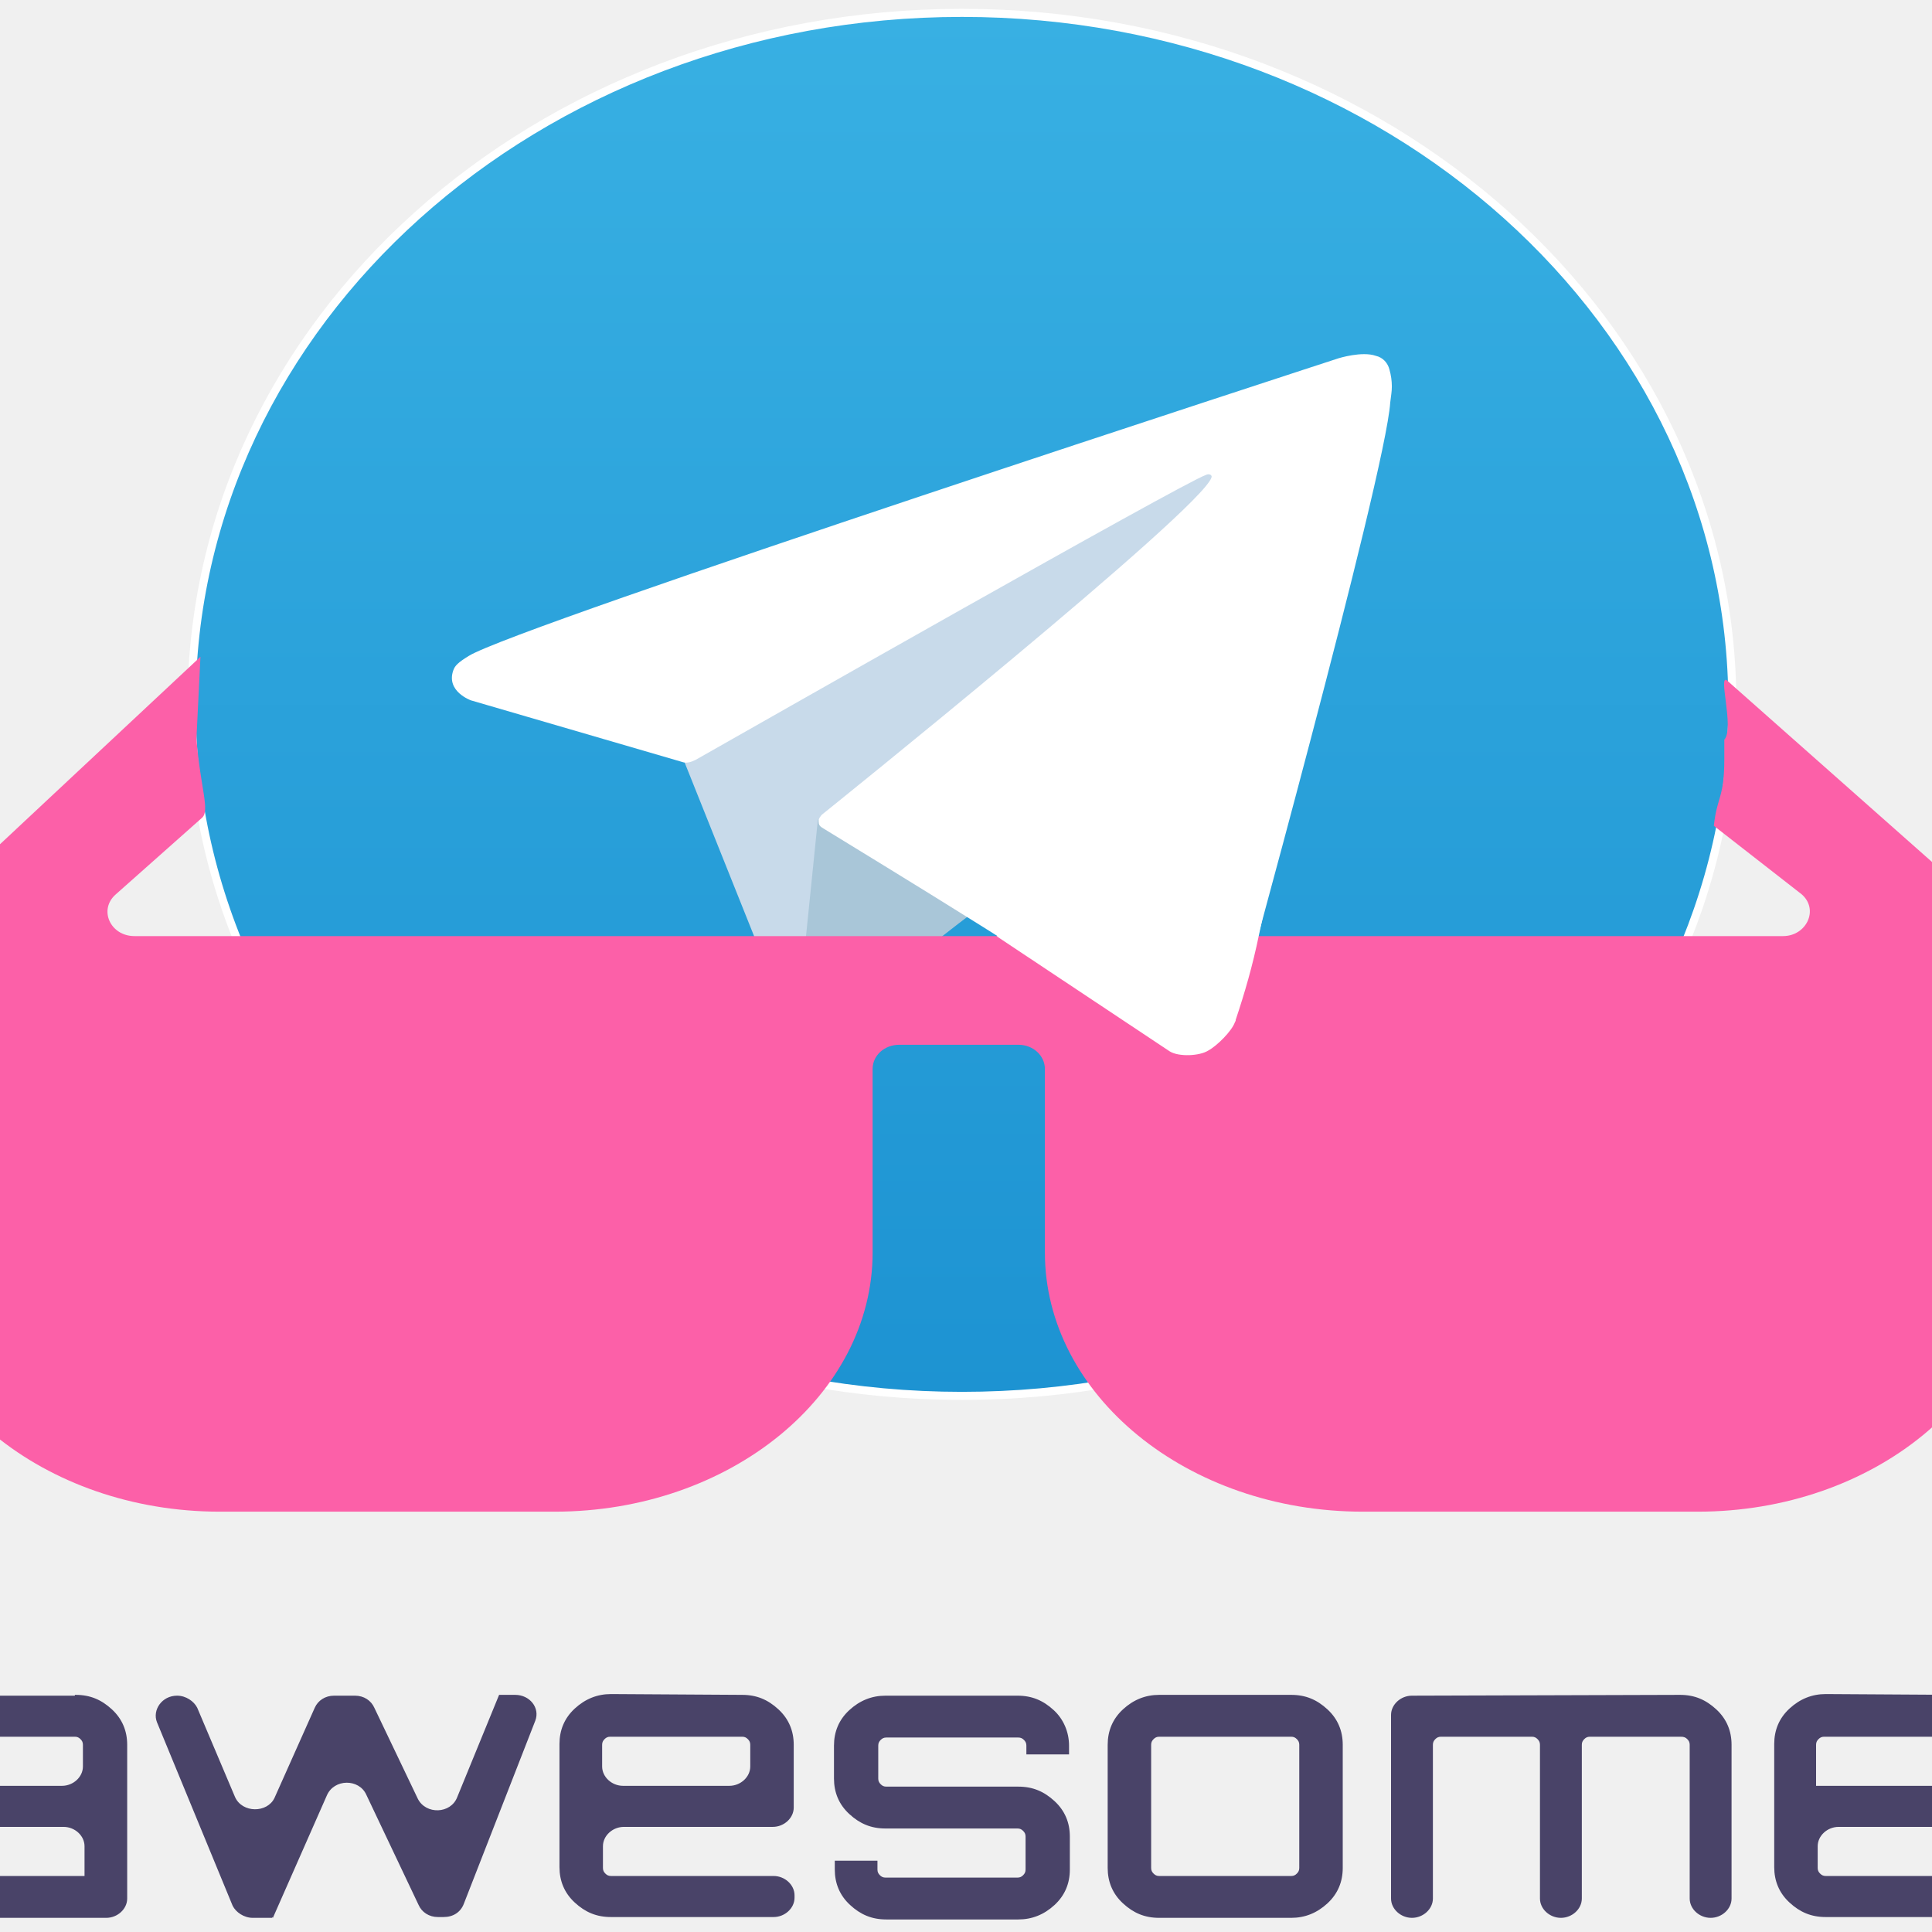
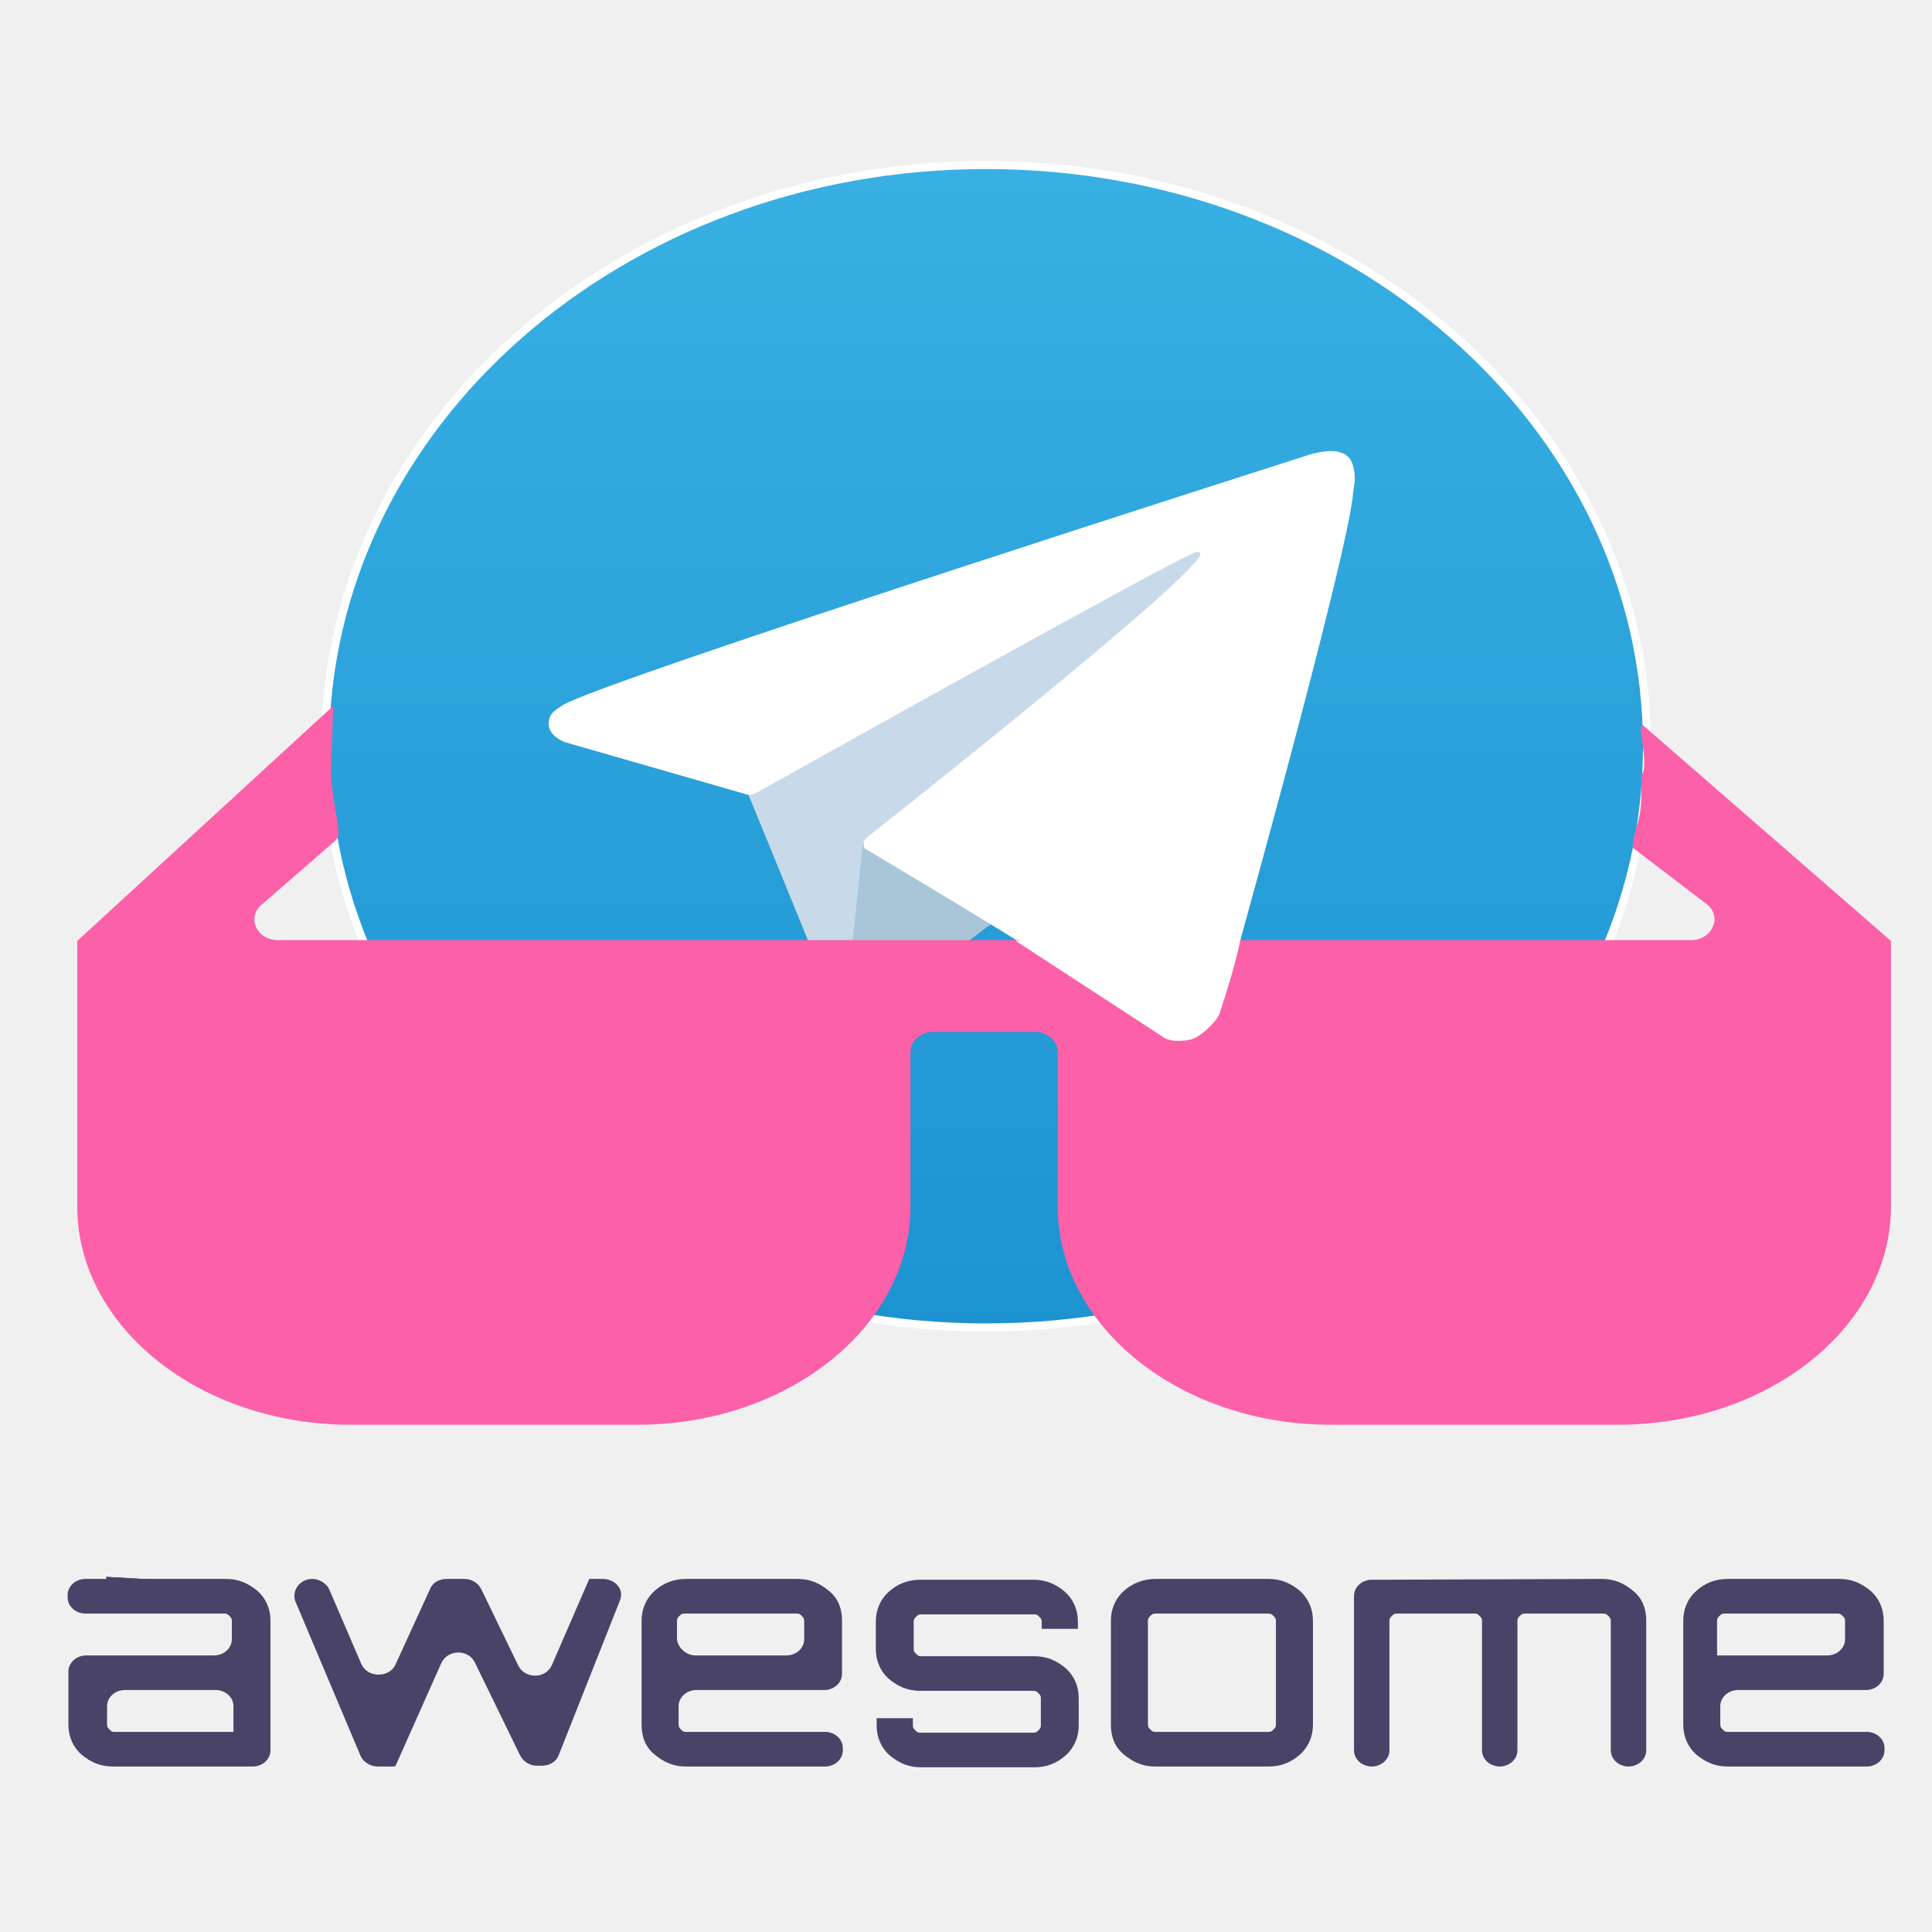
<svg xmlns="http://www.w3.org/2000/svg" version="1.1" id="Livello_1" x="0px" y="0px" viewBox="0 0 240 240" style="enable-background:new 0 0 240 240;" xml:space="preserve">
  <style type="text/css">
	.st0{fill:url(#SVGID_1_);stroke:#FFFFFF;stroke-miterlimit:10;}
	.st1{fill:#C8DAEA;}
	.st2{fill:#A9C6D8;}
	.st3{fill:#FFFFFF;}
	.st4{fill:#494368;}
	.st5{fill:#FC60A8;}
</style>
-   <linearGradient id="SVGID_1_" gradientUnits="userSpaceOnUse" x1="119.531" y1="775.357" x2="119.531" y2="603.65" gradientTransform="matrix(1 0 0 1 0 -602)">
+   <linearGradient id="SVGID_1_" gradientUnits="userSpaceOnUse" x1="122.504" y1="-526.99" x2="122.504" y2="-382.543" gradientTransform="matrix(1 0 0 -1 0 -362.11)">
    <stop offset="0" style="stop-color:#1D93D2" />
    <stop offset="1" style="stop-color:#38B0E3" />
  </linearGradient>
-   <ellipse class="st0" cx="119.5" cy="87.5" rx="95.7" ry="85.9" />
-   <path class="st1" d="M84.6,93.6l12.8,32c0,0,1.6,3,3.3,3s27.3-24,27.3-24l28.3-49.5L85.1,85.3L84.6,93.6z" />
-   <path class="st2" d="M101.6,101.8l-2.4,23.6c0,0-1,7.2,7,0c8-7.2,15.7-12.8,15.7-12.8" />
-   <path class="st3" d="M84.9,94.7L58.5,87c0,0-3.1-1.1-2.2-3.7c0.2-0.6,0.6-1,1.9-1.8c5.8-3.7,108.1-37,108.1-37s2.9-0.9,4.6-0.3  c0.9,0.2,1.5,0.9,1.7,1.7c0.2,0.7,0.3,1.4,0.3,2.1c0,0.7-0.1,1.1-0.2,2c-0.6,9.1-19.3,76.8-19.3,76.8s-1.1,4-5.1,4.1  c-2,0.1-3.9-0.7-5.3-1.9c-7.8-6.1-34.9-22.5-40.9-26.2c-0.3-0.2-0.4-0.4-0.4-0.7c-0.1-0.4,0.4-0.9,0.4-0.9s47.2-37.9,48.4-41.9  c0.1-0.3-0.3-0.5-0.7-0.3c-3.1,1.1-57.4,32-63.4,35.4C85.8,94.7,85.3,94.8,84.9,94.7z" />
+   <ellipse class="st0" cx="122.5" cy="92.7" rx="82.1" ry="72.2" />
+   <path class="st1" d="M92.6,97.8l11,26.9c0,0,1.4,2.5,2.8,2.5s23.4-20.2,23.4-20.2l24.3-41.6L93,90.8L92.6,97.8z" />
+   <path class="st2" d="M107.2,104.7l-2.1,19.8c0,0-0.9,6.1,6,0s13.5-10.8,13.5-10.8" />
+   <path class="st3" d="M92.8,98.7l-22.6-6.5c0,0-2.7-0.9-1.9-3.1c0.2-0.5,0.5-0.8,1.6-1.5c5-3.1,92.7-31.1,92.7-31.1s2.5-0.8,3.9-0.3  c0.8,0.2,1.3,0.8,1.5,1.4c0.2,0.6,0.3,1.2,0.3,1.8c0,0.6-0.1,0.9-0.2,1.7c-0.5,7.7-16.5,64.6-16.5,64.6s-0.9,3.4-4.4,3.4  c-1.7,0.1-3.3-0.6-4.5-1.6c-6.7-5.1-29.9-18.9-35.1-22c-0.3-0.2-0.3-0.3-0.3-0.6c-0.1-0.3,0.3-0.8,0.3-0.8s40.5-31.9,41.5-35.2  c0.1-0.3-0.3-0.4-0.6-0.3c-2.7,0.9-49.2,26.9-54.4,29.8C93.6,98.7,93.2,98.8,92.8,98.7z" />
  <g>
    <g transform="translate(500 409.742)">
      <g>
        <g>
-           <path class="st4" d="M-490.6-199.2c1.8,0,3.2,0.6,4.5,1.8c1.3,1.2,1.9,2.7,1.9,4.4v19.1c0,1.3-1.2,2.4-2.6,2.4H-507      c-1.8,0-3.2-0.6-4.5-1.8c-1.3-1.2-1.9-2.7-1.9-4.4v-7.8c0-1.3,1.2-2.4,2.6-2.4h18.5c1.4,0,2.6-1.1,2.6-2.4v-2.7      c0-0.3-0.1-0.5-0.3-0.7c-0.2-0.2-0.4-0.3-0.7-0.3h-20.2c-1.4,0-2.6-1.1-2.6-2.4v-0.3c0-1.3,1.2-2.4,2.6-2.4h20.2V-199.2z       M-489.5-176.7v-3.7c0-1.3-1.2-2.4-2.6-2.4h-13.2c-1.4,0-2.6,1.1-2.6,2.4v2.7c0,0.3,0.1,0.5,0.3,0.7c0.2,0.2,0.4,0.3,0.7,0.3      H-489.5L-489.5-176.7z M-438-199.2h2c1.8,0,3.1,1.6,2.5,3.2l-8.9,22.8c-0.4,1-1.3,1.6-2.5,1.6h-0.7c-1.1,0-2-0.6-2.4-1.5      l-6.5-13.7c-0.9-2-4-2-4.9,0.1l-6.7,15.2l-0.1-0.1v0.1h-2.4c-1.1,0-2.1-0.7-2.5-1.5l-9.4-22.8c-0.6-1.5,0.6-3.3,2.5-3.3l0,0      c1.1,0,2.1,0.7,2.5,1.5l4.7,11.1c0.9,2,4,2,4.9,0.1l5-11.2c0.4-0.9,1.3-1.5,2.4-1.5h2.6c1.1,0,2,0.6,2.4,1.5l5.4,11.3      c1,2,4.1,1.9,4.9-0.2L-438-199.2L-438-199.2z M-407.8-199.2c1.8,0,3.2,0.6,4.5,1.8c1.3,1.2,1.9,2.7,1.9,4.4v7.8      c0,1.3-1.2,2.4-2.6,2.4h-18.5c-1.4,0-2.6,1.1-2.6,2.4v2.7c0,0.3,0.1,0.5,0.3,0.7c0.2,0.2,0.4,0.3,0.7,0.3h20.2      c1.4,0,2.6,1.1,2.6,2.4v0.3c0,1.3-1.2,2.4-2.6,2.4h-20.2c-1.8,0-3.2-0.6-4.5-1.8c-1.3-1.2-1.9-2.7-1.9-4.4v-15.3      c0-1.7,0.6-3.2,1.9-4.4c1.3-1.2,2.8-1.8,4.5-1.8L-407.8-199.2L-407.8-199.2z M-422.6-187.9h13.2c1.4,0,2.6-1.1,2.6-2.4v-2.7      c0-0.3-0.1-0.5-0.3-0.7c-0.2-0.2-0.4-0.3-0.7-0.3h-16.4c-0.3,0-0.5,0.1-0.7,0.3c-0.2,0.2-0.3,0.4-0.3,0.7v2.7      C-425.2-189-424-187.9-422.6-187.9z M-367.2-192.9v1.1h-5.3v-1.1c0-0.3-0.1-0.5-0.3-0.7c-0.2-0.2-0.4-0.3-0.7-0.3h-16.4      c-0.3,0-0.5,0.1-0.7,0.3c-0.2,0.2-0.3,0.4-0.3,0.7v4.1c0,0.3,0.1,0.5,0.3,0.7c0.2,0.2,0.4,0.3,0.7,0.3h16.4      c1.8,0,3.2,0.6,4.5,1.8c1.3,1.2,1.9,2.7,1.9,4.4v4.1c0,1.7-0.6,3.2-1.9,4.4s-2.8,1.8-4.5,1.8h-16.4c-1.8,0-3.2-0.6-4.5-1.8      c-1.3-1.2-1.9-2.7-1.9-4.4v-1.1h5.3v1.1c0,0.3,0.1,0.5,0.3,0.7c0.2,0.2,0.4,0.3,0.7,0.3h16.4c0.3,0,0.5-0.1,0.7-0.3      c0.2-0.2,0.3-0.4,0.3-0.7v-4.1c0-0.3-0.1-0.5-0.3-0.7c-0.2-0.2-0.4-0.3-0.7-0.3H-390c-1.8,0-3.2-0.6-4.5-1.8      c-1.3-1.2-1.9-2.7-1.9-4.4v-4.1c0-1.7,0.6-3.2,1.9-4.4c1.3-1.2,2.8-1.8,4.5-1.8h16.4c1.8,0,3.2,0.6,4.5,1.8      C-367.9-196.2-367.2-194.6-367.2-192.9L-367.2-192.9z M-356-199.2h16.4c1.8,0,3.2,0.6,4.5,1.8c1.3,1.2,1.9,2.7,1.9,4.4v15.3      c0,1.7-0.6,3.2-1.9,4.4c-1.3,1.2-2.8,1.8-4.5,1.8H-356c-1.8,0-3.2-0.6-4.5-1.8c-1.3-1.2-1.9-2.7-1.9-4.4V-193      c0-1.7,0.6-3.2,1.9-4.4C-359.2-198.6-357.7-199.2-356-199.2L-356-199.2z M-339.6-194H-356c-0.3,0-0.5,0.1-0.7,0.3      s-0.3,0.4-0.3,0.7v15.3c0,0.3,0.1,0.5,0.3,0.7c0.2,0.2,0.4,0.3,0.7,0.3h16.4c0.3,0,0.5-0.1,0.7-0.3c0.2-0.2,0.3-0.4,0.3-0.7      v-15.3c0-0.3-0.1-0.5-0.3-0.7C-339.1-193.9-339.3-194-339.6-194L-339.6-194z M-291.3-199.2c1.8,0,3.2,0.6,4.5,1.8      c1.3,1.2,1.9,2.7,1.9,4.4v19.1c0,1.3-1.2,2.4-2.6,2.4l0,0c-1.4,0-2.6-1.1-2.6-2.4V-193c0-0.3-0.1-0.5-0.3-0.7      c-0.2-0.2-0.4-0.3-0.8-0.3h-11.3c-0.3,0-0.5,0.1-0.7,0.3c-0.2,0.2-0.3,0.4-0.3,0.7v19.1c0,1.3-1.2,2.4-2.6,2.4l0,0      c-1.4,0-2.6-1.1-2.6-2.4V-193c0-0.3-0.1-0.5-0.3-0.7c-0.2-0.2-0.4-0.3-0.7-0.3h-11.3c-0.3,0-0.5,0.1-0.7,0.3      c-0.2,0.2-0.3,0.4-0.3,0.7v19.1c0,1.3-1.2,2.4-2.6,2.4l0,0c-1.4,0-2.6-1.1-2.6-2.4v-22.8c0-1.3,1.2-2.4,2.6-2.4L-291.3-199.2      L-291.3-199.2z M-256.9-199.2c1.8,0,3.2,0.6,4.5,1.8c1.3,1.2,1.9,2.7,1.9,4.4v7.8c0,1.3-1.2,2.4-2.6,2.4h-18.5      c-1.4,0-2.6,1.1-2.6,2.4v2.7c0,0.3,0.1,0.5,0.3,0.7c0.2,0.2,0.4,0.3,0.7,0.3h20.2c1.4,0,2.6,1.1,2.6,2.4v0.3      c0,1.3-1.2,2.4-2.6,2.4h-20.2c-1.8,0-3.2-0.6-4.5-1.8c-1.3-1.2-1.9-2.7-1.9-4.4v-15.3c0-1.7,0.6-3.2,1.9-4.4      c1.3-1.2,2.8-1.8,4.5-1.8L-256.9-199.2L-256.9-199.2z M-274.4-187.9h15.8c1.4,0,2.6-1.1,2.6-2.4v-2.7c0-0.3-0.1-0.5-0.3-0.7      c-0.2-0.2-0.4-0.3-0.7-0.3h-16.4c-0.3,0-0.5,0.1-0.7,0.3s-0.3,0.4-0.3,0.7L-274.4-187.9L-274.4-187.9z" />
+           <path class="st4" d="M-471.9-213.6c1.5,0,2.7,0.5,3.9,1.5c1.1,1,1.6,2.3,1.6,3.7v16.1c0,1.1-1,2-2.2,2H-486      c-1.5,0-2.7-0.5-3.9-1.5c-1.1-1-1.6-2.3-1.6-3.7v-6.6c0-1.1,1-2,2.2-2h15.9c1.2,0,2.2-0.9,2.2-2v-2.3c0-0.3-0.1-0.4-0.3-0.6      c-0.2-0.2-0.3-0.3-0.6-0.3h-17.3c-1.2,0-2.2-0.9-2.2-2v-0.3c0-1.1,1-2,2.2-2L-471.9-213.6L-471.9-213.6L-471.9-213.6z       M-471-194.7v-3.1c0-1.1-1-2-2.2-2h-11.3c-1.2,0-2.2,0.9-2.2,2v2.3c0,0.3,0.1,0.4,0.3,0.6s0.3,0.3,0.6,0.3H-471L-471-194.7z       M-426.8-213.6h1.7c1.5,0,2.7,1.3,2.1,2.7l-7.6,19.2c-0.3,0.8-1.1,1.3-2.1,1.3h-0.6c-0.9,0-1.7-0.5-2.1-1.3l-5.6-11.5      c-0.8-1.7-3.4-1.7-4.2,0.1l-5.7,12.8l-0.1-0.1v0.1h-2.1c-0.9,0-1.8-0.6-2.1-1.3l-8.1-19.2c-0.5-1.3,0.5-2.8,2.1-2.8l0,0      c0.9,0,1.8,0.6,2.1,1.3l4,9.3c0.8,1.7,3.4,1.7,4.2,0.1l4.3-9.4c0.3-0.8,1.1-1.3,2.1-1.3h2.2c0.9,0,1.7,0.5,2.1,1.3l4.6,9.5      c0.9,1.7,3.5,1.6,4.2-0.2L-426.8-213.6L-426.8-213.6z M-400.9-213.6c1.5,0,2.7,0.5,3.9,1.5s1.6,2.3,1.6,3.7v6.6c0,1.1-1,2-2.2,2      h-15.9c-1.2,0-2.2,0.9-2.2,2v2.3c0,0.3,0.1,0.4,0.3,0.6c0.2,0.2,0.3,0.3,0.6,0.3h17.3c1.2,0,2.2,0.9,2.2,2v0.3c0,1.1-1,2-2.2,2      h-17.3c-1.5,0-2.7-0.5-3.9-1.5s-1.6-2.3-1.6-3.7v-12.9c0-1.4,0.5-2.7,1.6-3.7s2.4-1.5,3.9-1.5L-400.9-213.6L-400.9-213.6z       M-413.6-204.1h11.3c1.2,0,2.2-0.9,2.2-2v-2.3c0-0.3-0.1-0.4-0.3-0.6c-0.2-0.2-0.3-0.3-0.6-0.3H-415c-0.3,0-0.4,0.1-0.6,0.3      s-0.3,0.3-0.3,0.6v2.3C-415.8-205.1-414.8-204.1-413.6-204.1z M-366.1-208.3v0.9h-4.5v-0.9c0-0.3-0.1-0.4-0.3-0.6      c-0.2-0.2-0.3-0.3-0.6-0.3h-14.1c-0.3,0-0.4,0.1-0.6,0.3c-0.2,0.2-0.3,0.3-0.3,0.6v3.4c0,0.3,0.1,0.4,0.3,0.6      c0.2,0.2,0.3,0.3,0.6,0.3h14.1c1.5,0,2.7,0.5,3.9,1.5c1.1,1,1.6,2.3,1.6,3.7v3.4c0,1.4-0.5,2.7-1.6,3.7c-1.1,1-2.4,1.5-3.9,1.5      h-14.1c-1.5,0-2.7-0.5-3.9-1.5c-1.1-1-1.6-2.3-1.6-3.7v-0.9h4.5v0.9c0,0.3,0.1,0.4,0.3,0.6c0.2,0.2,0.3,0.3,0.6,0.3h14.1      c0.3,0,0.4-0.1,0.6-0.3c0.2-0.2,0.3-0.3,0.3-0.6v-3.4c0-0.3-0.1-0.4-0.3-0.6c-0.2-0.2-0.3-0.3-0.6-0.3h-14.1      c-1.5,0-2.7-0.5-3.9-1.5c-1.1-1-1.6-2.3-1.6-3.7v-3.4c0-1.4,0.5-2.7,1.6-3.7c1.1-1,2.4-1.5,3.9-1.5h14.1c1.5,0,2.7,0.5,3.9,1.5      C-366.7-211.1-366.1-209.8-366.1-208.3L-366.1-208.3z M-356.5-213.6h14.1c1.5,0,2.7,0.5,3.9,1.5c1.1,1,1.6,2.3,1.6,3.7v12.9      c0,1.4-0.5,2.7-1.6,3.7c-1.1,1-2.4,1.5-3.9,1.5h-14.1c-1.5,0-2.7-0.5-3.9-1.5s-1.6-2.3-1.6-3.7v-12.9c0-1.4,0.5-2.7,1.6-3.7      S-357.9-213.6-356.5-213.6L-356.5-213.6z M-342.4-209.3h-14.1c-0.3,0-0.4,0.1-0.6,0.3s-0.3,0.3-0.3,0.6v12.9      c0,0.3,0.1,0.4,0.3,0.6c0.2,0.2,0.3,0.3,0.6,0.3h14.1c0.3,0,0.4-0.1,0.6-0.3s0.3-0.3,0.3-0.6v-12.9c0-0.3-0.1-0.4-0.3-0.6      C-342-209.2-342.2-209.3-342.4-209.3L-342.4-209.3z M-301-213.6c1.5,0,2.7,0.5,3.9,1.5s1.6,2.3,1.6,3.7v16.1c0,1.1-1,2-2.2,2      l0,0c-1.2,0-2.2-0.9-2.2-2v-16.1c0-0.3-0.1-0.4-0.3-0.6c-0.2-0.2-0.3-0.3-0.7-0.3h-9.7c-0.3,0-0.4,0.1-0.6,0.3s-0.3,0.3-0.3,0.6      v16.1c0,1.1-1,2-2.2,2l0,0c-1.2,0-2.2-0.9-2.2-2v-16.1c0-0.3-0.1-0.4-0.3-0.6c-0.2-0.2-0.3-0.3-0.6-0.3h-9.7      c-0.3,0-0.4,0.1-0.6,0.3c-0.2,0.2-0.3,0.3-0.3,0.6v16.1c0,1.1-1,2-2.2,2l0,0c-1.2,0-2.2-0.9-2.2-2v-19.2c0-1.1,1-2,2.2-2      L-301-213.6L-301-213.6z M-271.5-213.6c1.5,0,2.7,0.5,3.9,1.5c1.1,1,1.6,2.3,1.6,3.7v6.6c0,1.1-1,2-2.2,2h-15.9      c-1.2,0-2.2,0.9-2.2,2v2.3c0,0.3,0.1,0.4,0.3,0.6c0.2,0.2,0.3,0.3,0.6,0.3h17.3c1.2,0,2.2,0.9,2.2,2v0.3c0,1.1-1,2-2.2,2h-17.3      c-1.5,0-2.7-0.5-3.9-1.5c-1.1-1-1.6-2.3-1.6-3.7v-12.9c0-1.4,0.5-2.7,1.6-3.7c1.1-1,2.4-1.5,3.9-1.5L-271.5-213.6L-271.5-213.6z       M-286.5-204.1h13.5c1.2,0,2.2-0.9,2.2-2v-2.3c0-0.3-0.1-0.4-0.3-0.6c-0.2-0.2-0.3-0.3-0.6-0.3h-14.1c-0.3,0-0.4,0.1-0.6,0.3      c-0.2,0.2-0.3,0.3-0.3,0.6V-204.1L-286.5-204.1z" />
        </g>
      </g>
    </g>
    <g transform="translate(500 359.485)">
      <g>
        <g>
-           <path class="st4" d="M-508-149.2c0,0.3,0.1,0.5,0.3,0.7c0.2,0.2,0.4,0.3,0.7,0.3h17.5l0,0" />
-           <path class="st5" d="M-475.1-277.9l-37.1,34.7l0,0v39.3c0,17.7,17.7,32.2,39.5,32.2h41.6c21.8,0,39.5-14.5,39.5-32.2v-22.8      c0-1.7,1.5-3,3.3-3h14.8c1.9,0,3.3,1.4,3.3,3v22.8c0,17.7,17.7,32.2,39.5,32.2h41.6c21.8,0,39.5-14.5,39.5-32.2v-39.3l0,0      l-35.8-31.7c-1.3-1.2,0.9,5.9-0.4,7.3v2.4c0,4.9-0.9,4.6-1.3,8.3l10.9,8.5c2.2,1.9,0.6,5.2-2.3,5.2h-204.8c-3,0-4.5-3.3-2.3-5.2      l10.7-9.5c1-0.9-0.2-3.7-0.7-9.8" />
+           <path class="st4" d="M-486.8-163.6c0,0.3,0.1,0.4,0.3,0.6c0.2,0.2,0.3,0.3,0.6,0.3h15l0,0" />
+           <path class="st5" d="M-458.6-271.8l-31.8,29.2l0,0v33c0,14.9,15.2,27.1,33.9,27.1h35.7c18.7,0,33.9-12.2,33.9-27.1v-19.2      c0-1.4,1.3-2.5,2.8-2.5h12.7c1.6,0,2.8,1.2,2.8,2.5v19.2c0,14.9,15.2,27.1,33.9,27.1h35.7c18.7,0,33.9-12.2,33.9-27.1v-33l0,0      l-30.7-26.7c-1.1-1,0.8,5-0.3,6.1v2c0,4.1-0.8,3.9-1.1,7l9.3,7.1c1.9,1.6,0.5,4.4-2,4.4h-175.6c-2.6,0-3.9-2.8-2-4.4l9.2-8      c0.9-0.8-0.2-3.1-0.6-8.2" />
        </g>
      </g>
    </g>
    <g transform="translate(500 359.485)">
      <g>
        <g>
-           <path class="st4" d="M-508-149.2c0,0.3,0.1,0.5,0.3,0.7c0.2,0.2,0.4,0.3,0.7,0.3h17.5l0,0" />
+           <path class="st4" d="M-486.8-163.6c0,0.3,0.1,0.4,0.3,0.6c0.2,0.2,0.3,0.3,0.6,0.3h15l0,0" />
        </g>
      </g>
    </g>
  </g>
-   <path class="st3" d="M123.8,116.3l21.5,14.3c1.1,0.7,3.7,0.6,4.8-0.1l0,0c1.1-0.6,2.9-2.4,3.3-3.5l0.1-0.2v-0.1  c1.1-3.3,2.1-6.7,2.9-10.6c0.6-2.7,1.1-5.3,1.4-7.8" />
+   <path class="st3" d="M126.2,116.9l18.4,12c0.9,0.6,3.2,0.5,4.1-0.1l0,0c0.9-0.5,2.5-2,2.8-2.9l0.1-0.2v-0.1c0.9-2.8,1.8-5.6,2.5-8.9  c0.5-2.3,0.9-4.5,1.2-6.6" />
</svg>
